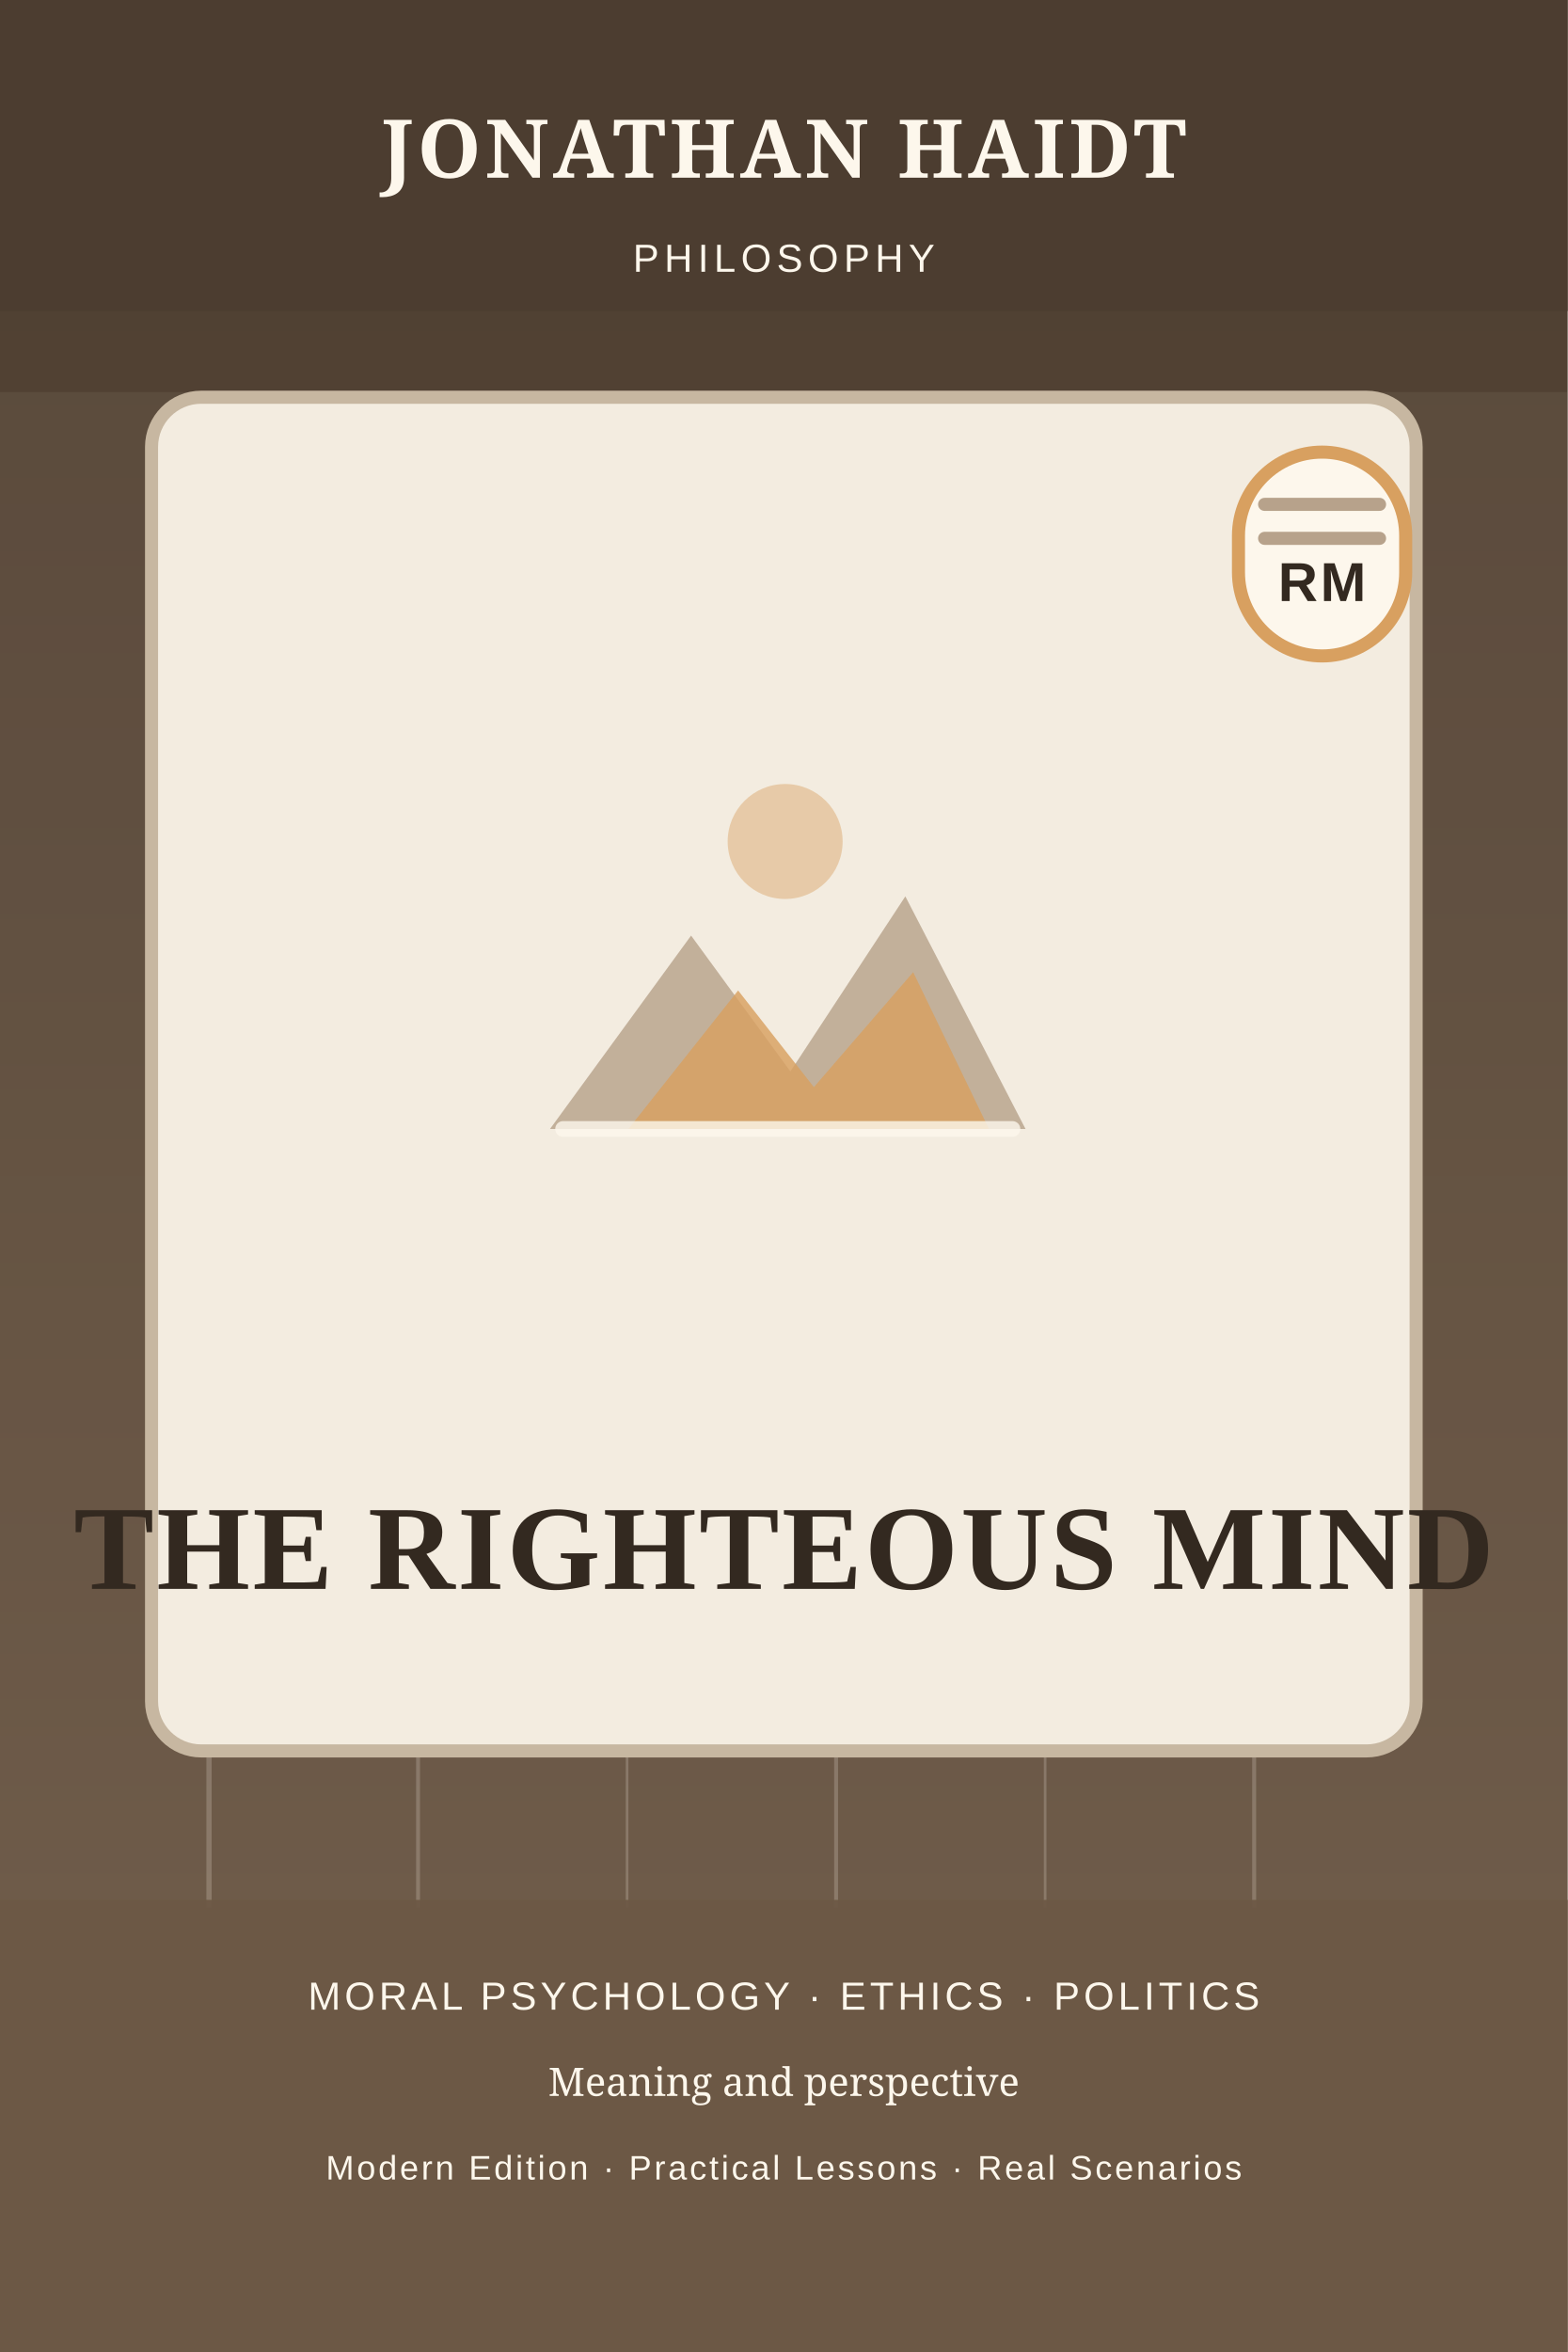
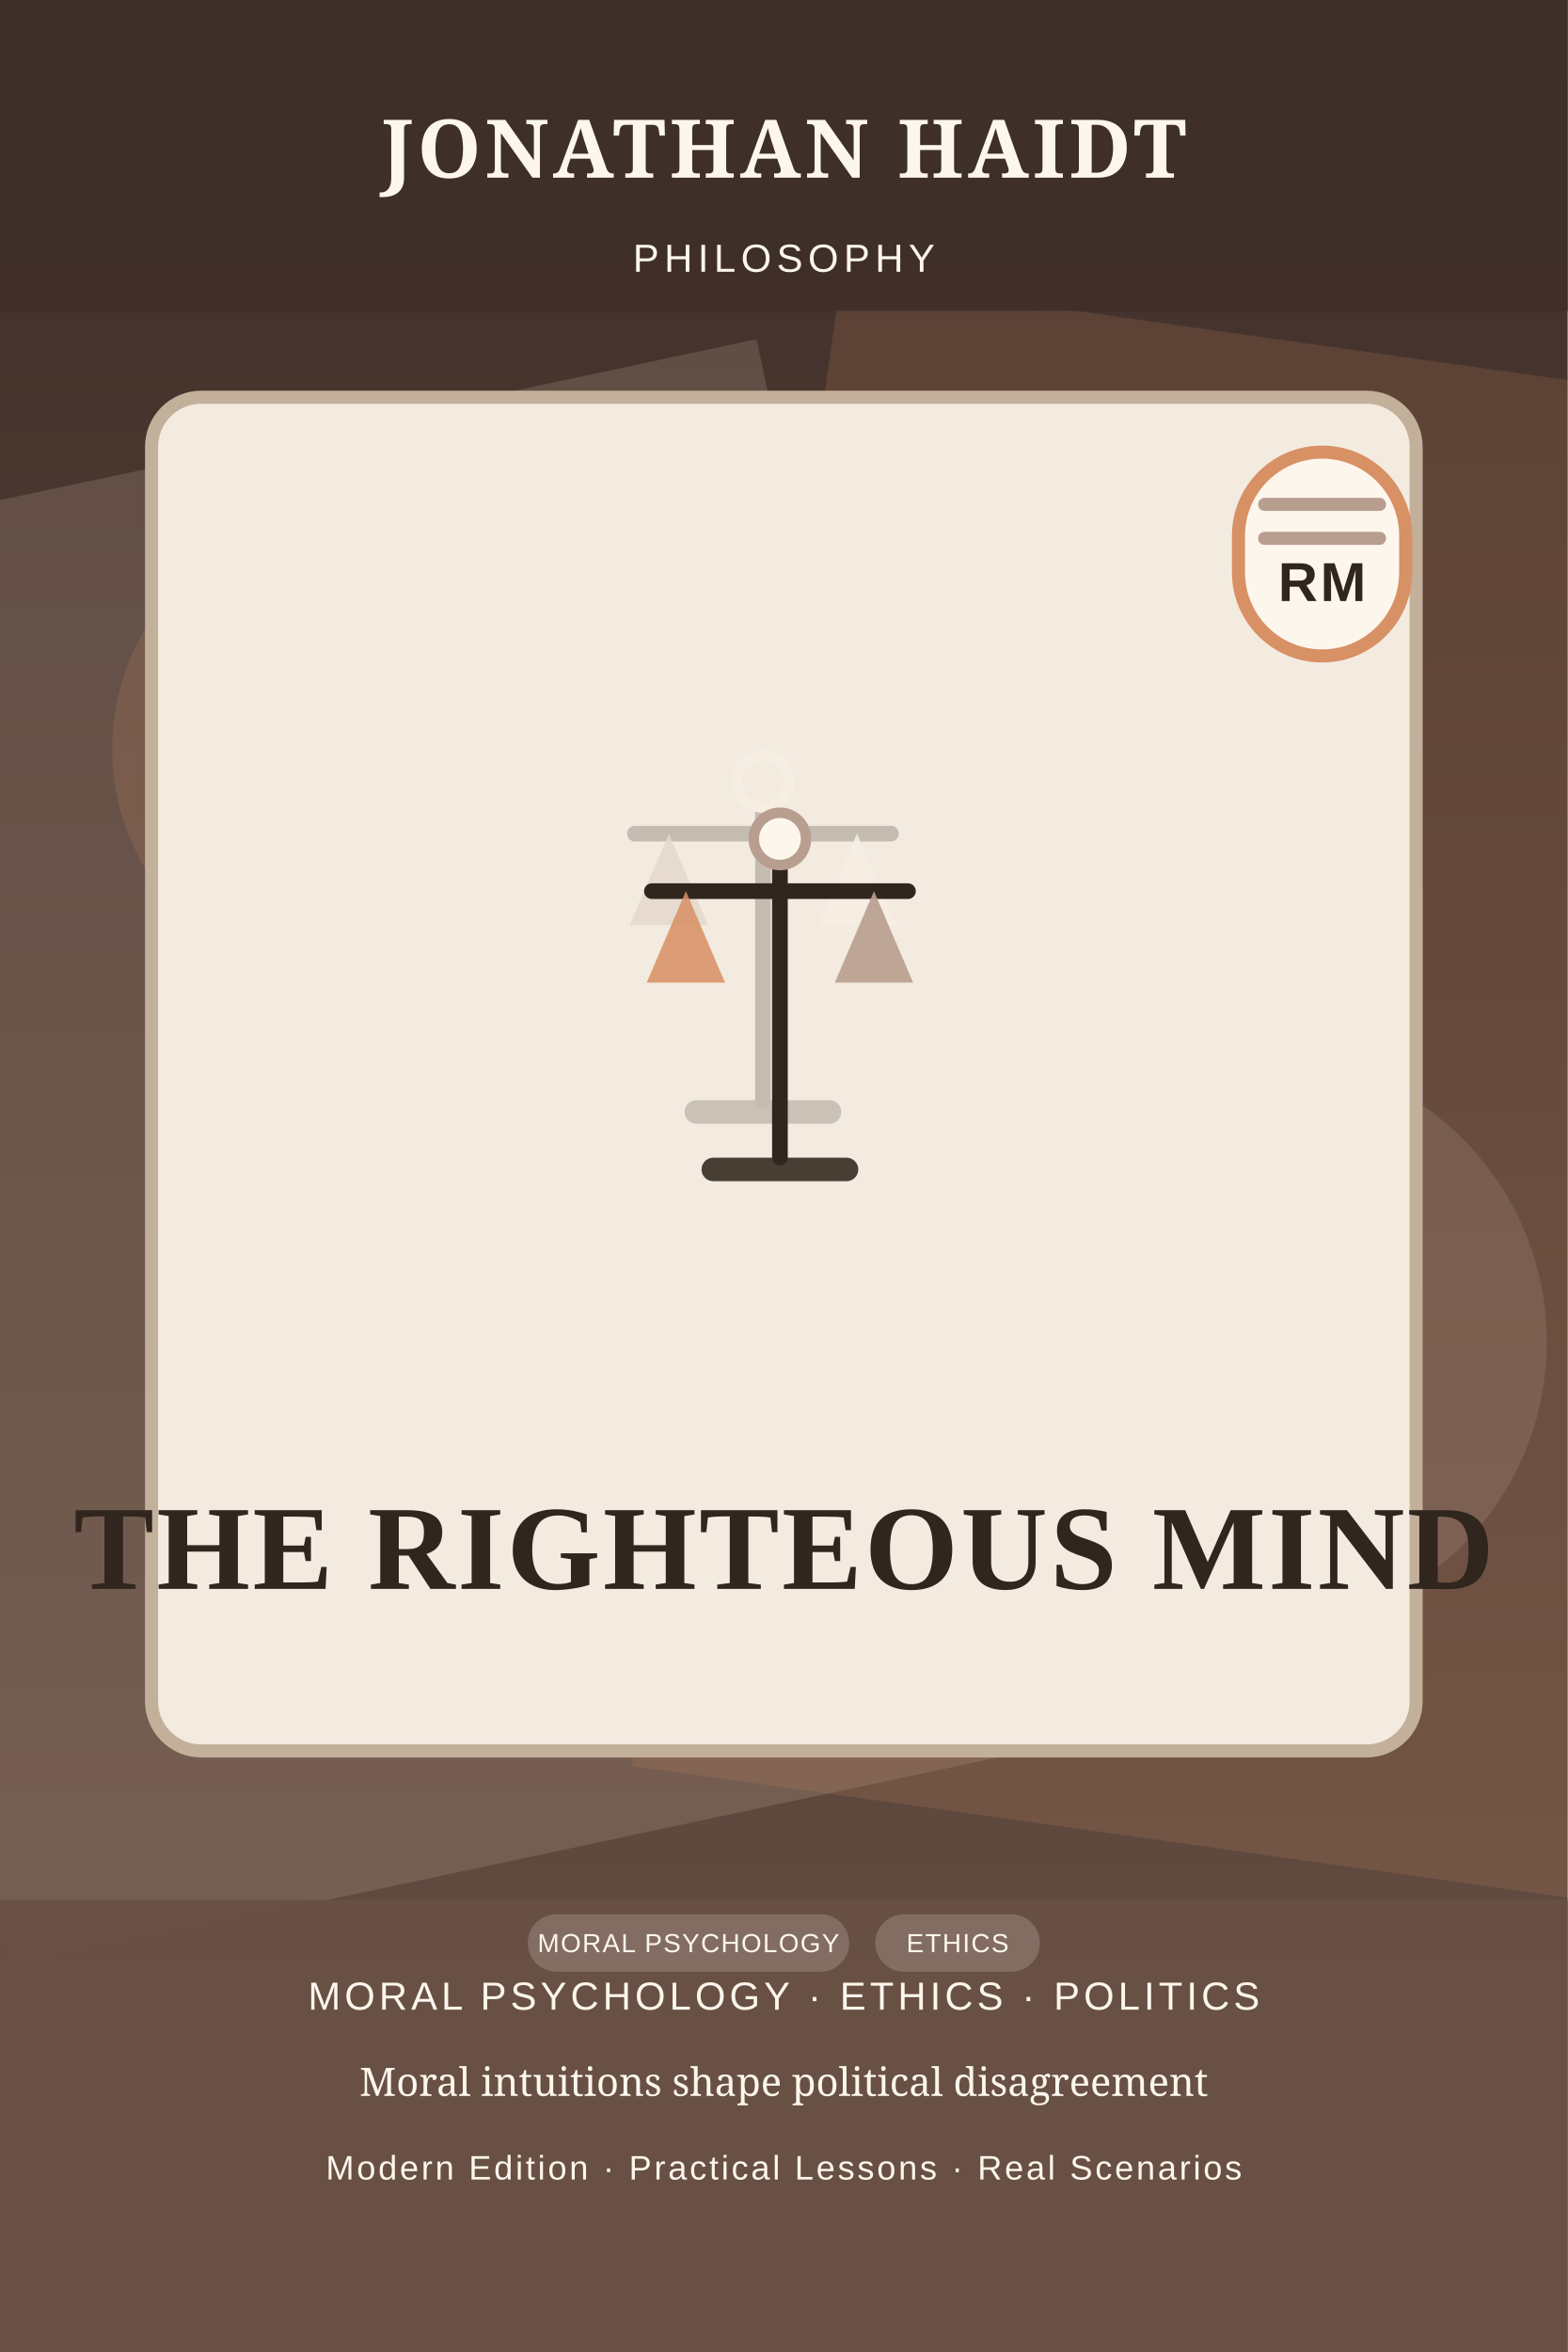
<svg xmlns="http://www.w3.org/2000/svg" width="1200" height="1800" viewBox="0 0 1200 1800" fill="none" role="img" aria-labelledby="title desc">
  <defs>
    <linearGradient id="g1828010361" x1="0" y1="0" x2="0" y2="1800" gradientUnits="userSpaceOnUse">
-       <stop offset="0%" stop-color="#4C3D30" />
-       <stop offset="100%" stop-color="#6C5845" />
+       <stop offset="0%" stop-color="#3F2F29" />
+       <stop offset="100%" stop-color="#685044" />
    </linearGradient>
  </defs>
  <rect width="1200" height="1800" fill="url(#g1828010361)" />
-   <rect x="0" y="300" width="1200" height="1180" fill="#B7A28B" opacity="0.1" />
-   <g stroke="#FDF7EC" opacity="0.2">
-     <line x1="160" y1="320" x2="160" y2="1460" stroke-width="4" />
-     <line x1="320" y1="320" x2="320" y2="1460" stroke-width="3" />
-     <line x1="480" y1="320" x2="480" y2="1460" stroke-width="2" />
-     <line x1="640" y1="320" x2="640" y2="1460" stroke-width="3" />
-     <line x1="800" y1="320" x2="800" y2="1460" stroke-width="2" />
-     <line x1="960" y1="320" x2="960" y2="1460" stroke-width="3" />
+   <rect x="-120" y="310" width="820" height="1100" transform="rotate(-12 400 860)" fill="#B89E8F" opacity="0.24" />
+   <rect x="560" y="260" width="760" height="1150" transform="rotate(8 940 835)" fill="#D89065" opacity="0.16" />
+   <circle cx="266" cy="573" r="180" fill="#D89065" opacity="0.17" />
+   <circle cx="964" cy="1027" r="220" fill="#B89E8F" opacity="0.2" />
+   <ellipse cx="600" cy="812" rx="470" ry="382" fill="#FDF6EC" opacity="0.08" />
+   <rect x="116" y="304" width="968" height="1036" rx="38" fill="#F3EBE0" stroke="#C3B09B" stroke-width="10" />
+   <g opacity="0.24" transform="translate(0 -26)">
+     <g transform="translate(398 550)">
+       <line x1="186" y1="64" x2="186" y2="318" stroke="#30261E" stroke-width="12" stroke-linecap="round" />
+       <line x1="88" y1="114" x2="284" y2="114" stroke="#30261E" stroke-width="12" stroke-linecap="round" />
+       <path d="M114 114 L84 184 H144 Z" fill="#B89E8F" opacity="0.86" />
+       <path d="M258 114 L228 184 H288 Z" fill="#FDF6EC" opacity="0.9" />
+       <rect x="126" y="318" width="120" height="18" rx="9" fill="#30261E" opacity="0.88" />
+       <circle cx="186" cy="74" r="20" fill="#F3EBE0" stroke="#FDF6EC" stroke-width="8" />
+     </g>
  </g>
-   <path d="M140 430 L1060 430" stroke="#D8A060" stroke-width="10" opacity="0.22" />
-   <path d="M140 1330 L1060 1330" stroke="#D8A060" stroke-width="10" opacity="0.2" />
-   <rect x="116" y="304" width="968" height="1036" rx="38" fill="#F3ECE0" stroke="#C7B7A1" stroke-width="10" />
-   <g transform="translate(397 572)">
-     <circle cx="204" cy="72" r="44" fill="#D8A060" opacity="0.44" />
-     <path d="M24 292 L132 144 L208 248 L296 114 L388 292 Z" fill="#B7A28B" opacity="0.82" />
-     <path d="M84 292 L168 186 L226 260 L302 172 L360 292 Z" fill="#D8A060" opacity="0.82" />
-     <path d="M34 292 H378" stroke="#FDF7EC" stroke-width="12" stroke-linecap="round" opacity="0.8" />
+   <g transform="translate(411 568)">
+     <line x1="186" y1="64" x2="186" y2="318" stroke="#30261E" stroke-width="12" stroke-linecap="round" />
+     <line x1="88" y1="114" x2="284" y2="114" stroke="#30261E" stroke-width="12" stroke-linecap="round" />
+     <path d="M114 114 L84 184 H144 Z" fill="#D89065" opacity="0.86" />
+     <path d="M258 114 L228 184 H288 Z" fill="#B89E8F" opacity="0.9" />
+     <rect x="126" y="318" width="120" height="18" rx="9" fill="#30261E" opacity="0.88" />
+     <circle cx="186" cy="74" r="20" fill="#FDF6EC" stroke="#B89E8F" stroke-width="8" />
  </g>
  <g transform="translate(924 332)">
-     <rect x="24" y="14" width="128" height="156" rx="64" fill="#FDF7EC" stroke="#D8A060" stroke-width="10" />
-     <path d="M44 54 H132" stroke="#B7A28B" stroke-width="10" stroke-linecap="round" />
-     <path d="M44 80 H132" stroke="#B7A28B" stroke-width="10" stroke-linecap="round" />
-     <text x="88" y="128" text-anchor="middle" fill="#332920" font-family="'Trebuchet MS', Arial, sans-serif" font-size="42" font-weight="700" letter-spacing="2">RM</text>
+     <rect x="24" y="14" width="128" height="156" rx="64" fill="#FDF6EC" stroke="#D89065" stroke-width="10" />
+     <path d="M44 54 H132" stroke="#B89E8F" stroke-width="10" stroke-linecap="round" />
+     <path d="M44 80 H132" stroke="#B89E8F" stroke-width="10" stroke-linecap="round" />
+     <text x="88" y="128" text-anchor="middle" fill="#30261E" font-family="'Trebuchet MS', Arial, sans-serif" font-size="42" font-weight="700" letter-spacing="2">RM</text>
  </g>
-   <rect x="0" y="0" width="1200" height="238" fill="#4C3D30" opacity="0.93" />
-   <rect x="0" y="1454" width="1200" height="346" fill="#6C5845" opacity="0.95" />
-   <text x="600" y="136" text-anchor="middle" fill="#FDF7EC" font-family="Georgia, serif" font-size="62" font-weight="700" letter-spacing="3">JONATHAN HAIDT</text>
-   <text x="600" y="208" text-anchor="middle" fill="#FDF7EC" font-family="'Trebuchet MS', Arial, sans-serif" font-size="30" letter-spacing="4">PHILOSOPHY</text>
-   <text x="600" y="1216" text-anchor="middle" fill="#332920" font-family="Georgia, 'Times New Roman', serif" font-size="92" font-weight="700" letter-spacing="2">THE RIGHTEOUS MIND</text>
-   <text x="600" y="1538" text-anchor="middle" fill="#FDF7EC" font-family="'Trebuchet MS', Arial, sans-serif" font-size="30" letter-spacing="3">MORAL PSYCHOLOGY  ·  ETHICS  ·  POLITICS</text>
-   <text x="600" y="1604" text-anchor="middle" fill="#FDF7EC" font-family="Georgia, serif" font-size="30">Meaning and perspective</text>
-   <text x="600" y="1668" text-anchor="middle" fill="#FDF7EC" font-family="'Trebuchet MS', Arial, sans-serif" font-size="26" letter-spacing="2">Modern Edition · Practical Lessons · Real Scenarios</text>
+   <rect x="0" y="0" width="1200" height="238" fill="#3F2F29" opacity="0.93" />
+   <rect x="0" y="1454" width="1200" height="346" fill="#685044" opacity="0.95" />
+   <text x="600" y="136" text-anchor="middle" fill="#FDF6EC" font-family="Georgia, serif" font-size="62" font-weight="700" letter-spacing="3">JONATHAN HAIDT</text>
+   <text x="600" y="208" text-anchor="middle" fill="#FDF6EC" font-family="'Trebuchet MS', Arial, sans-serif" font-size="30" letter-spacing="4">PHILOSOPHY</text>
+   <text x="600" y="1216" text-anchor="middle" fill="#30261E" font-family="Georgia, 'Times New Roman', serif" font-size="92" font-weight="700" letter-spacing="2">THE RIGHTEOUS MIND</text>
+   <g>
+     <rect x="405" y="1466" width="244" height="42" rx="21" fill="#FDF6EC" opacity="0.18" stroke="#FDF6EC" stroke-width="2" />
+     <text x="527" y="1494" text-anchor="middle" fill="#FDF6EC" font-family="'Trebuchet MS', Arial, sans-serif" font-size="20" letter-spacing="1">MORAL PSYCHOLOGY</text>
+   </g>
+   <g>
+     <rect x="671" y="1466" width="124" height="42" rx="21" fill="#FDF6EC" opacity="0.18" stroke="#FDF6EC" stroke-width="2" />
+     <text x="733" y="1494" text-anchor="middle" fill="#FDF6EC" font-family="'Trebuchet MS', Arial, sans-serif" font-size="20" letter-spacing="1">ETHICS</text>
+   </g>
+   <text x="600" y="1538" text-anchor="middle" fill="#FDF6EC" font-family="'Trebuchet MS', Arial, sans-serif" font-size="30" letter-spacing="3">MORAL PSYCHOLOGY  ·  ETHICS  ·  POLITICS</text>
+   <text x="600" y="1604" text-anchor="middle" fill="#FDF6EC" font-family="Georgia, serif" font-size="30">Moral intuitions shape political disagreement</text>
+   <text x="600" y="1668" text-anchor="middle" fill="#FDF6EC" font-family="'Trebuchet MS', Arial, sans-serif" font-size="26" letter-spacing="2">Modern Edition · Practical Lessons · Real Scenarios</text>
</svg>
